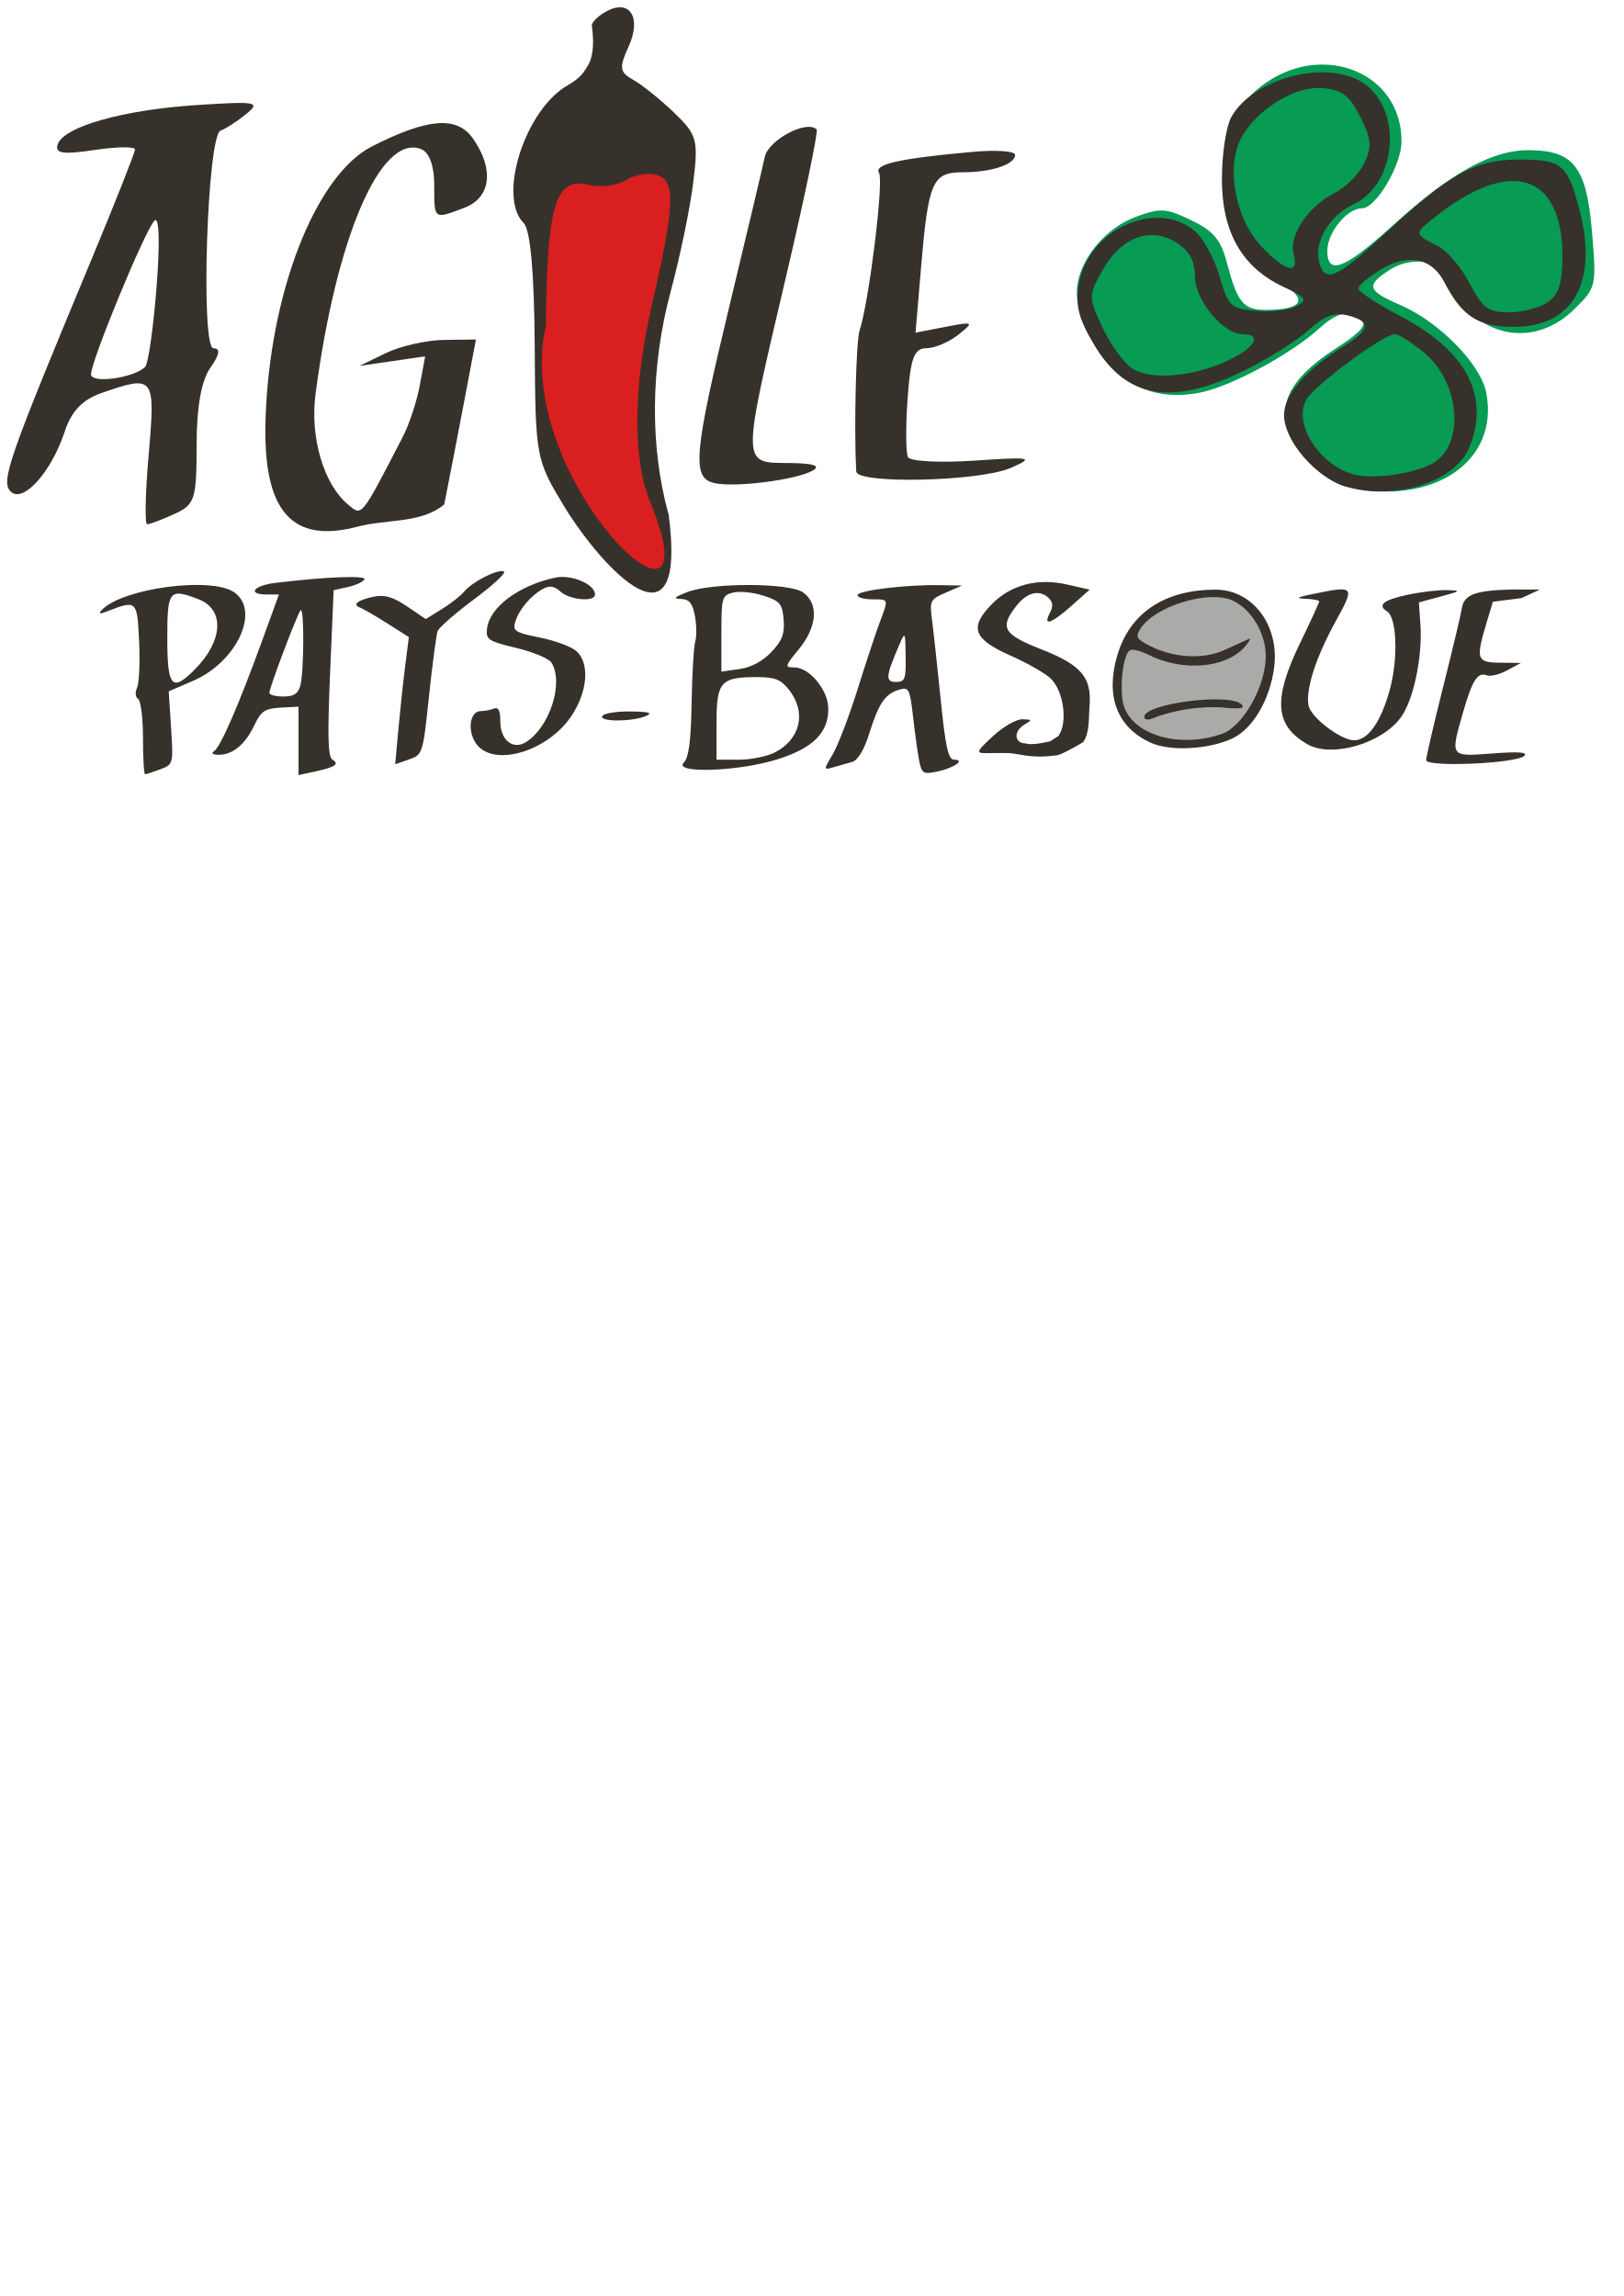
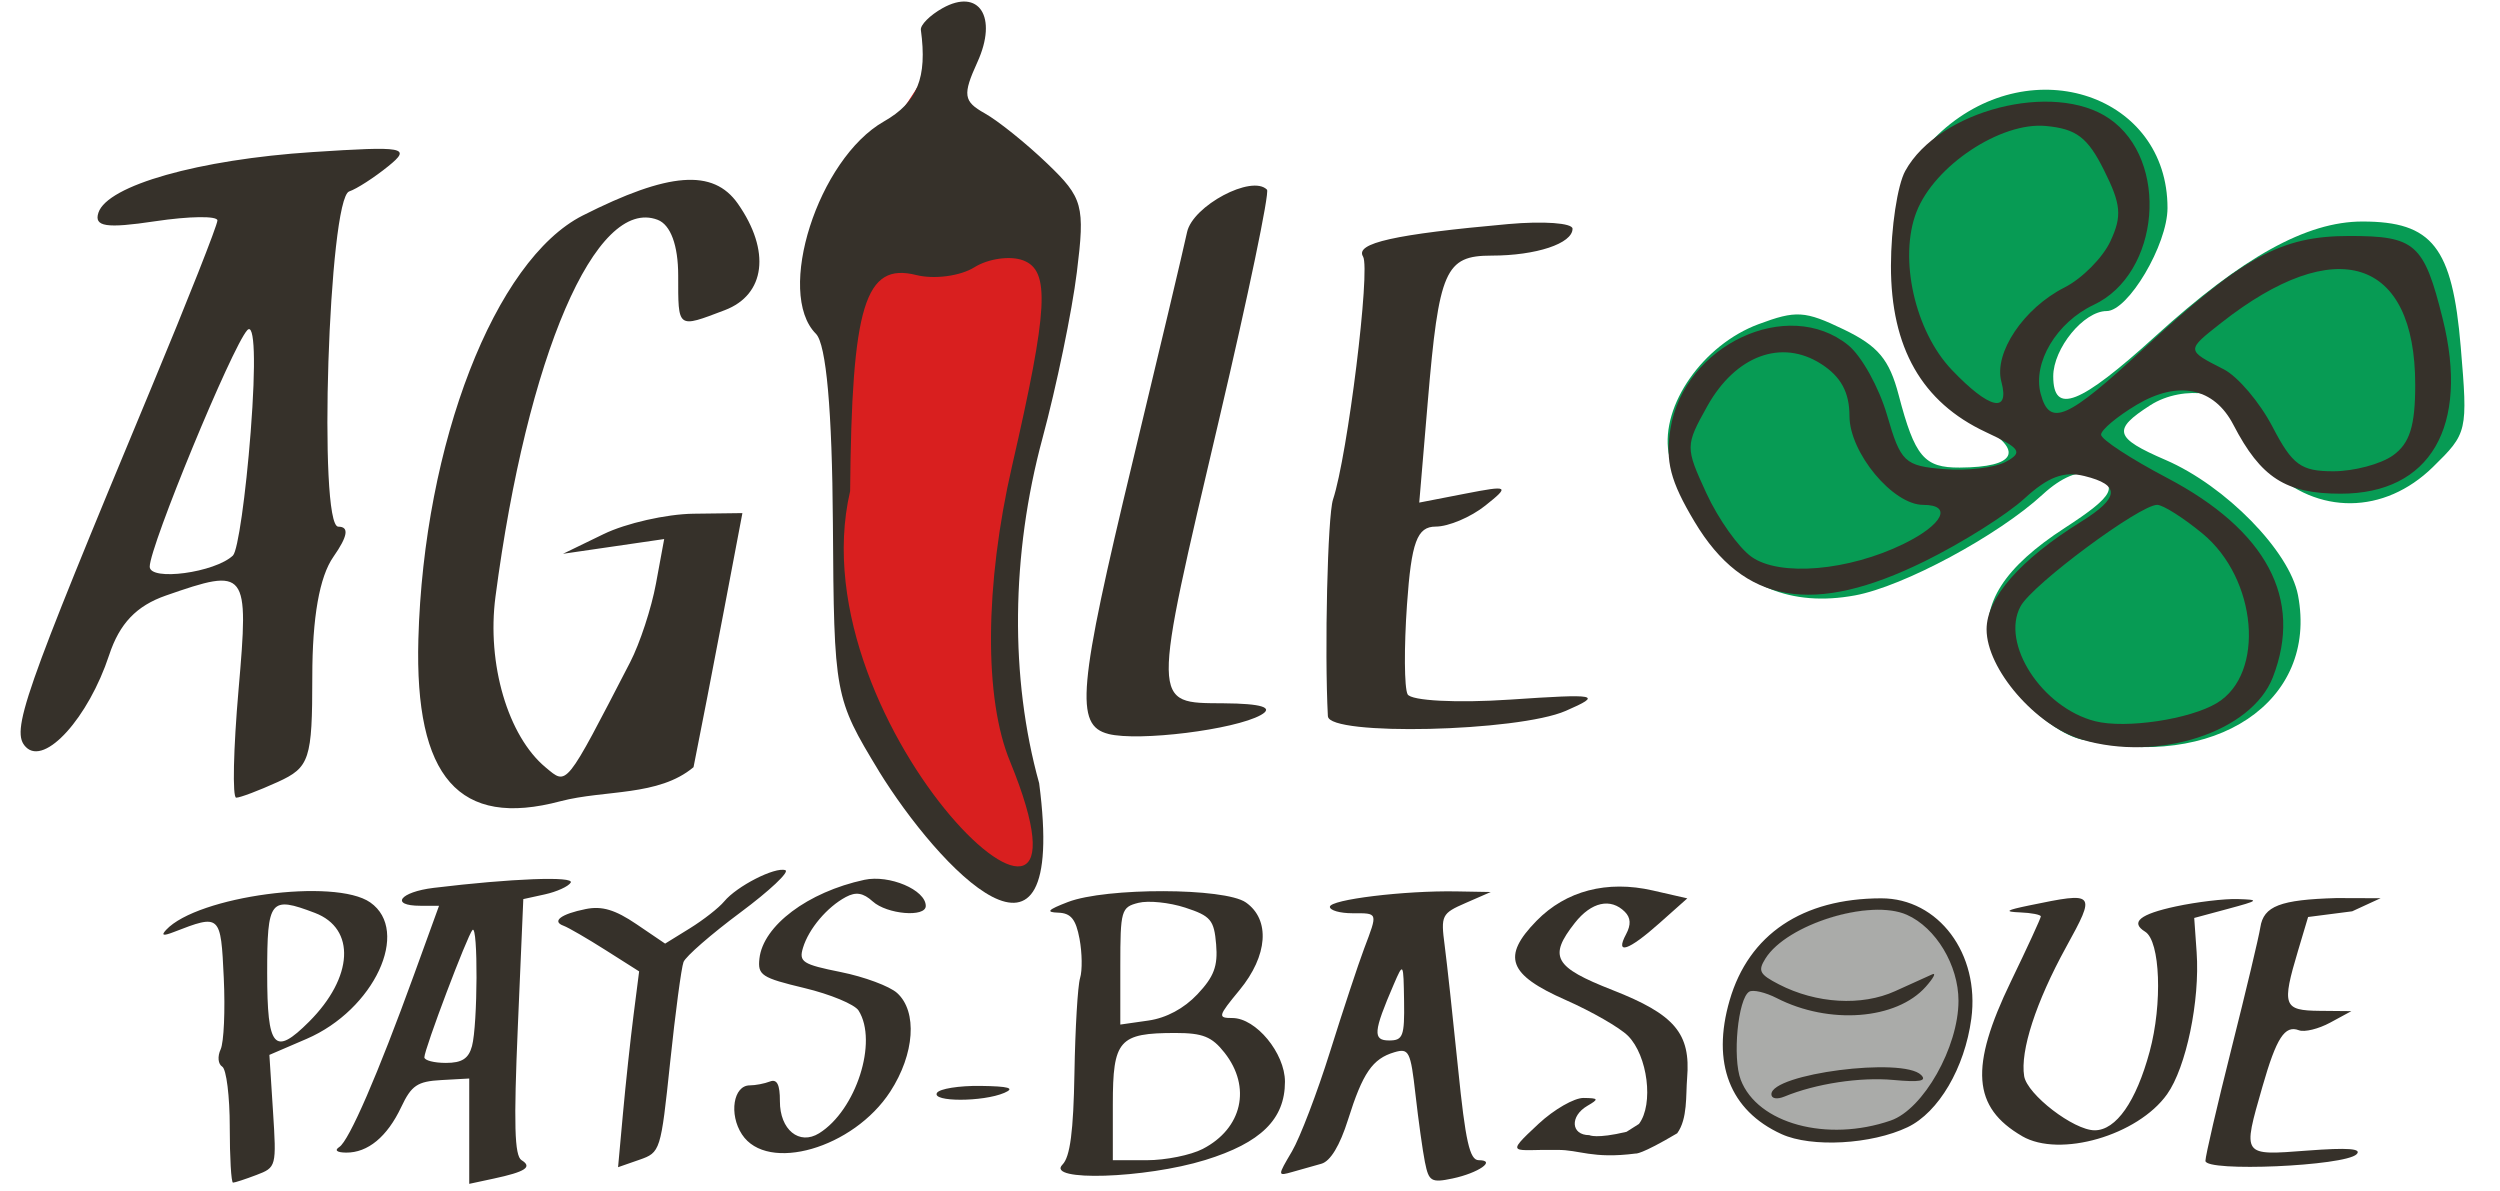
- <svg xmlns="http://www.w3.org/2000/svg" width="210mm" height="297mm" viewBox="0 0 210 297" version="1.1" id="svg4369">
+ <svg xmlns="http://www.w3.org/2000/svg" width="744.094" height="354.331" viewBox="0 0 210 100" version="1.1" id="svg4369">
  <defs id="defs4363" />
-   <g id="layer1">
-     <g id="g4163" transform="matrix(1.919595,0,0,1.879515,626.1283,1250.163)">
-       <path style="fill:#079b54;fill-opacity:1;stroke-width:0.5" d="m -235.498,-631.666 c -1.531,-0.368 -3.666,-2.616 -4.021,-4.235 -0.402,-1.832 0.626,-3.47 3.283,-5.228 2.183,-1.445 2.41,-1.915 1.157,-2.395 -0.521,-0.2 -1.315,0.137 -2.126,0.9 -1.954,1.841 -6.099,4.118 -8.221,4.516 -2.795,0.524 -4.997,-0.406 -6.564,-2.774 -0.738,-1.115 -1.455,-2.737 -1.593,-3.605 -0.338,-2.122 1.509,-4.819 3.933,-5.741 1.649,-0.628 2.03,-0.604 3.73,0.232 1.507,0.741 1.998,1.34 2.407,2.933 0.707,2.757 1.114,3.251 2.668,3.242 2.479,-0.014 2.839,-0.751 0.921,-1.883 -2.266,-1.337 -3.245,-2.88 -3.636,-5.732 -0.47,-3.43 0.145,-5.789 1.937,-7.425 3.987,-3.642 9.881,-1.587 9.874,3.442 -0.002,1.635 -1.72,4.603 -2.664,4.603 -1.001,0 -2.336,1.667 -2.336,2.915 0,1.745 1.166,1.278 4.469,-1.79 3.81,-3.539 6.615,-5.127 9.059,-5.127 3.061,0 3.936,1.137 4.303,5.595 0.313,3.8 0.299,3.861 -1.216,5.377 -2.132,2.132 -5.06,2.16 -7.15,0.071 -0.804,-0.804 -1.462,-1.813 -1.462,-2.241 0,-1.185 -2.297,-1.547 -3.755,-0.592 -1.677,1.099 -1.58,1.455 0.669,2.447 2.627,1.159 5.424,4.077 5.793,6.043 0.894,4.764 -3.636,7.853 -9.459,6.452 z" id="path3980" />
-       <path style="fill:#36312a;stroke-width:0.5" d="m -235.498,-631.666 c -2.019,-0.613 -4.168,-3.152 -4.168,-4.925 0,-1.404 1.475,-3.121 4.126,-4.805 1.698,-1.078 1.741,-1.649 0.154,-2.048 -0.902,-0.227 -1.589,0.037 -2.626,1.008 -0.772,0.723 -2.734,1.984 -4.36,2.801 -4.871,2.449 -7.919,1.915 -10.073,-1.766 -1.06,-1.811 -1.286,-2.7 -1.054,-4.157 0.594,-3.741 5.134,-5.919 7.78,-3.732 0.583,0.482 1.348,1.89 1.7,3.13 0.596,2.099 0.767,2.264 2.488,2.408 1.016,0.085 2.238,-0.064 2.716,-0.332 0.752,-0.422 0.635,-0.598 -0.886,-1.324 -2.795,-1.334 -4.155,-3.769 -4.15,-7.431 0.002,-1.698 0.284,-3.606 0.626,-4.24 1.465,-2.718 6.506,-4.037 8.93,-2.337 2.643,1.854 2.227,6.926 -0.684,8.323 -1.626,0.781 -2.682,2.588 -2.32,3.973 0.391,1.495 1.149,1.157 4.497,-2.008 4.356,-4.119 6.01,-5.044 9.014,-5.044 2.886,0 3.262,0.341 4.081,3.7 1.174,4.814 -0.541,7.818 -4.463,7.818 -2.411,0 -3.491,-0.709 -4.697,-3.081 -0.845,-1.663 -2.419,-1.994 -4.23,-0.892 -0.861,0.524 -1.563,1.126 -1.559,1.337 0.005,0.211 1.298,1.076 2.876,1.923 4.374,2.348 5.971,5.416 4.641,8.917 -0.929,2.445 -5.005,3.804 -8.358,2.786 z m 5.916,-1.635 c 2.117,-1.309 1.761,-5.553 -0.636,-7.572 -0.837,-0.705 -1.729,-1.282 -1.982,-1.282 -0.767,0 -5.455,3.552 -5.977,4.53 -0.889,1.664 0.935,4.537 3.263,5.14 1.337,0.346 4.147,-0.084 5.332,-0.816 z m -13.709,-7.112 c 1.717,-0.859 2.149,-1.741 0.853,-1.741 -1.33,0 -3.228,-2.335 -3.228,-3.972 0,-1.057 -0.373,-1.758 -1.234,-2.323 -1.74,-1.142 -3.755,-0.377 -4.993,1.893 -0.959,1.76 -0.96,1.825 -0.033,3.883 0.519,1.151 1.408,2.43 1.976,2.842 1.231,0.892 4.239,0.629 6.66,-0.582 z m 21.411,-3.954 c 0.731,-0.535 0.971,-1.313 0.971,-3.152 0,-5.679 -3.467,-6.808 -8.496,-2.765 -1.53,1.23 -1.531,1.212 0.116,2.07 0.618,0.322 1.579,1.479 2.136,2.572 0.87,1.706 1.244,1.986 2.657,1.986 0.905,0 2.082,-0.32 2.616,-0.711 z m -17.14,-3.294 c -0.336,-1.286 0.976,-3.284 2.763,-4.209 0.769,-0.398 1.674,-1.329 2.011,-2.069 0.512,-1.125 0.467,-1.643 -0.278,-3.167 -0.72,-1.473 -1.207,-1.853 -2.548,-1.982 -1.976,-0.19 -4.876,1.776 -5.661,3.839 -0.787,2.067 -0.074,5.327 1.546,7.062 1.637,1.754 2.547,1.975 2.168,0.526 z" id="path3976" />
-     </g>
-     <g id="g4154" transform="matrix(1.256844,0,0,1.256844,454.4386,852.2068)">
-       <path style="fill:#aaaba9;fill-opacity:1;stroke-width:0.21" d="m -242.286,-601.854 c -1.314,-0.404 -2.721,-1.278 -3.336,-2.071 -0.765,-0.988 -1.055,-2.797 -0.754,-4.707 0,0 -0.049,-3.41 2.451,-5.294 1.854,-1.826 6.016,-3.105 8.469,-2.604 2.149,0.439 4.138,2.924 4.446,5.556 0.328,2.798 -2.044,7.522 -4.362,8.689 -1.436,0.723 -5.202,0.958 -6.914,0.431 z" id="path4147" />
-       <g transform="translate(-199.5624,102.6837)" id="g4036-0-5">
-         <g id="g4138" transform="translate(-43.9365,81.11354)">
-           <path style="fill:#36312a;stroke-width:0.5" d="m 38.492,-800.295 -2.946,0.38 -0.672,2.251 c -1.1,3.682 -0.986,3.998 1.438,4.021 l 2.126,0.02 -1.417,0.768 c -0.779,0.422 -1.719,0.652 -2.089,0.51 -0.943,-0.362 -1.501,0.501 -2.436,3.761 -1.343,4.686 -1.395,4.613 3.007,4.28 2.709,-0.205 3.662,-0.134 3.283,0.246 -0.792,0.792 -10.102,1.198 -10.102,0.441 0,-0.327 0.787,-3.718 1.749,-7.538 0.962,-3.819 1.826,-7.449 1.92,-8.067 0.217,-1.424 1.328,-1.852 5.084,-1.958 l 2.954,0.01 z m -141.85,14.414 c 0,-2.047 -0.226,-3.861 -0.502,-4.032 -0.282,-0.174 -0.329,-0.68 -0.108,-1.155 0.216,-0.465 0.311,-2.612 0.21,-4.772 -0.199,-4.257 -0.223,-4.28 -3.352,-3.066 -0.704,0.273 -0.852,0.228 -0.5,-0.15 2.092,-2.251 11.283,-3.484 13.643,-1.832 2.717,1.903 0.256,7.178 -4.256,9.119 l -2.487,1.07 0.241,3.757 c 0.238,3.711 0.225,3.763 -1.107,4.269 -0.741,0.282 -1.446,0.512 -1.565,0.512 -0.12,0 -0.218,-1.675 -0.218,-3.722 z m 5.302,-7.037 c 2.963,-2.963 3.137,-6.226 0.387,-7.271 -2.996,-1.139 -3.188,-0.897 -3.188,4.025 0,5.031 0.471,5.576 2.801,3.246 z m 10.703,7.318 v -3.52 l -1.872,0.104 c -1.594,0.088 -1.991,0.356 -2.674,1.805 -0.936,1.984 -2.229,3.053 -3.677,3.043 -0.623,-0.005 -0.805,-0.153 -0.461,-0.375 0.656,-0.423 2.574,-4.846 4.987,-11.496 l 1.679,-4.626 h -1.241 c -2.069,0 -1.389,-0.921 0.884,-1.197 5.2,-0.63 9.429,-0.791 9.156,-0.349 -0.159,0.258 -0.937,0.61 -1.728,0.784 l -1.439,0.316 -0.366,8.534 c -0.28,6.527 -0.222,8.623 0.247,8.913 0.746,0.461 0.269,0.777 -1.869,1.235 l -1.626,0.349 z m 0.185,-5.688 c 0.382,-1.424 0.411,-8.14 0.034,-7.763 -0.33,0.33 -3.216,7.963 -3.218,8.513 -0.001,0.206 0.647,0.375 1.44,0.375 1.073,0 1.519,-0.288 1.744,-1.125 z m 63.691,7.777 c -0.154,-0.77 -0.439,-2.813 -0.634,-4.539 -0.327,-2.894 -0.437,-3.114 -1.414,-2.825 -1.459,0.432 -2.113,1.383 -3.095,4.506 -0.544,1.729 -1.176,2.775 -1.779,2.945 -0.515,0.145 -1.388,0.392 -1.94,0.548 -1.001,0.284 -1.001,0.279 -0.027,-1.375 0.537,-0.913 1.682,-3.911 2.544,-6.662 0.862,-2.751 1.887,-5.85 2.278,-6.887 0.923,-2.449 0.951,-2.366 -0.789,-2.366 -0.825,0 -1.5,-0.193 -1.5,-0.429 0,-0.485 4.978,-1.092 8.451,-1.031 l 2.302,0.041 -1.679,0.733 c -1.603,0.699 -1.666,0.828 -1.402,2.835 0.152,1.156 0.555,4.86 0.897,8.229 0.492,4.865 0.776,6.127 1.377,6.127 1.214,0 -0.013,0.857 -1.751,1.223 -1.412,0.297 -1.584,0.197 -1.837,-1.073 z m -1.397,-10.778 c -0.04,-2.6 -0.047,-2.611 -0.688,-1.125 -1.371,3.178 -1.418,3.751 -0.305,3.751 0.919,0 1.029,-0.292 0.993,-2.626 z m -22.83,10.921 c 0.51,-0.51 0.734,-2.222 0.8,-6.127 0.051,-2.981 0.22,-5.833 0.376,-6.338 0.156,-0.505 0.139,-1.687 -0.037,-2.626 -0.246,-1.312 -0.576,-1.716 -1.423,-1.745 -0.853,-0.029 -0.706,-0.191 0.648,-0.712 2.547,-0.981 10.479,-0.962 11.892,0.028 1.646,1.153 1.471,3.559 -0.425,5.86 -1.443,1.75 -1.472,1.865 -0.476,1.865 1.575,0 3.514,2.349 3.514,4.257 0,2.506 -1.608,4.084 -5.331,5.234 -4.007,1.238 -10.684,1.451 -9.537,0.304 z m 9.377,-1.048 c 2.64,-1.365 3.265,-4.128 1.454,-6.429 -0.845,-1.074 -1.452,-1.318 -3.284,-1.318 -3.777,0 -4.182,0.463 -4.182,4.769 v 3.734 h 2.276 c 1.252,0 2.933,-0.34 3.736,-0.755 z m -0.357,-10.336 c 1.108,-1.176 1.371,-1.877 1.25,-3.327 -0.136,-1.638 -0.36,-1.904 -2.067,-2.462 -1.053,-0.344 -2.46,-0.488 -3.126,-0.321 -1.153,0.289 -1.212,0.494 -1.212,4.22 v 3.916 l 1.876,-0.268 c 1.199,-0.171 2.382,-0.806 3.279,-1.758 z m -38.393,7.95 c 0.181,-1.986 0.498,-4.931 0.704,-6.544 l 0.375,-2.934 -2.244,-1.423 c -1.234,-0.783 -2.495,-1.513 -2.801,-1.624 -0.827,-0.298 -0.178,-0.789 1.48,-1.12 1.083,-0.217 1.963,0.046 3.383,1.009 l 1.919,1.302 1.651,-1.021 c 0.908,-0.561 1.941,-1.37 2.296,-1.798 0.849,-1.023 3.39,-2.321 4.087,-2.089 0.303,0.101 -1.046,1.371 -2.997,2.822 -1.951,1.451 -3.665,2.943 -3.808,3.316 -0.143,0.373 -0.545,3.387 -0.893,6.699 -0.625,5.944 -0.652,6.028 -2.057,6.518 l -1.424,0.496 z m 7.951,1.416 c -0.883,-1.348 -0.575,-3.276 0.523,-3.276 0.372,0 0.978,-0.116 1.347,-0.258 0.475,-0.182 0.67,0.203 0.666,1.314 -0.006,1.907 1.293,2.971 2.621,2.146 2.471,-1.537 3.947,-6.13 2.637,-8.203 -0.261,-0.413 -1.889,-1.089 -3.618,-1.503 -2.868,-0.687 -3.132,-0.86 -3.008,-1.974 0.246,-2.2 3.239,-4.445 7.011,-5.259 1.671,-0.361 4.106,0.674 4.106,1.745 0,0.783 -2.59,0.563 -3.545,-0.301 -0.639,-0.578 -1.12,-0.658 -1.796,-0.296 -1.255,0.672 -2.477,2.119 -2.864,3.391 -0.288,0.947 -0.031,1.112 2.528,1.626 1.567,0.315 3.26,0.944 3.762,1.399 1.369,1.239 1.172,4.076 -0.457,6.588 -2.459,3.792 -8.214,5.454 -9.912,2.862 z m 69.479,-0.018 c -3.458,-1.576 -4.688,-4.75 -3.467,-8.948 1.279,-4.399 4.856,-6.804 10.129,-6.811 3.826,-0.005 6.604,3.709 6.022,8.05 -0.441,3.284 -2.186,6.256 -4.255,7.245 -2.417,1.155 -6.428,1.376 -8.429,0.464 z m 7.302,-0.91 c 2.177,-0.752 4.525,-4.903 4.525,-8 0,-2.376 -1.509,-4.889 -3.453,-5.749 -2.461,-1.089 -8.018,0.631 -9.451,2.926 -0.516,0.825 -0.397,1.053 0.895,1.721 2.502,1.294 5.538,1.472 7.773,0.457 1.092,-0.496 2.211,-1.003 2.486,-1.126 0.275,-0.123 0.079,0.25 -0.436,0.83 -1.961,2.21 -6.457,2.554 -9.957,0.763 -0.765,-0.391 -1.596,-0.585 -1.847,-0.429 -0.75,0.463 -1.127,4.407 -0.564,5.885 1.118,2.931 5.771,4.194 10.029,2.723 z m -7.979,-1.755 c 0,-1.37 8.788,-2.501 10.005,-1.288 0.408,0.406 -0.087,0.496 -1.848,0.334 -2.232,-0.205 -5.194,0.246 -7.282,1.108 -0.501,0.207 -0.875,0.141 -0.875,-0.153 z m 16.761,2.802 c -3.326,-1.928 -3.522,-4.616 -0.756,-10.335 1.1,-2.275 2.001,-4.233 2.001,-4.35 0,-0.117 -0.619,-0.239 -1.375,-0.27 -1.099,-0.046 -0.973,-0.141 0.625,-0.471 4.421,-0.914 4.455,-0.876 2.439,2.792 -2.015,3.667 -3.078,6.935 -2.802,8.622 0.201,1.228 3.314,3.62 4.712,3.62 1.431,0 2.771,-1.917 3.675,-5.259 0.866,-3.201 0.71,-7.389 -0.3,-8.013 -1.02,-0.63 -0.361,-1.173 2.054,-1.691 1.389,-0.298 3.246,-0.52 4.126,-0.492 1.49,0.046 1.446,0.091 -0.65,0.656 l -2.251,0.607 0.161,2.289 c 0.228,3.243 -0.701,7.703 -1.976,9.494 -1.96,2.753 -7.168,4.261 -9.682,2.804 z m -72.529,-2.894 c 0.17,-0.275 1.477,-0.484 2.905,-0.465 1.912,0.026 2.333,0.148 1.596,0.465 -1.427,0.613 -4.88,0.613 -4.501,0 z" id="path3976-9-4-2" />
-           <path style="fill:#36312a;stroke-width:0.5" d="m -14.633,-784.348 c -2.933,-0.052 -3.622,0.459 -1.245,-1.751 1.028,-0.955 2.378,-1.73 3.001,-1.722 1.01,0.014 1.038,0.07 0.257,0.525 -1.189,0.693 -1.108,1.961 0.125,1.961 0,0 0.461,0.261 2.488,-0.223 l 0.832,-0.527 c 0.994,-1.312 0.587,-4.568 -0.737,-5.891 -0.546,-0.546 -2.42,-1.623 -4.164,-2.393 -3.843,-1.696 -4.284,-2.897 -1.943,-5.292 1.964,-2.008 4.712,-2.726 7.766,-2.027 l 2.309,0.528 -1.867,1.661 c -2.073,1.844 -2.979,2.144 -2.226,0.737 0.34,-0.636 0.314,-1.104 -0.082,-1.5 -0.947,-0.947 -2.239,-0.66 -3.341,0.741 -1.782,2.266 -1.396,2.954 2.519,4.49 4.165,1.634 5.232,2.896 4.984,5.891 -0.094,1.131 0.044,2.712 -0.664,3.681 -2.466,1.459 -2.771,1.352 -2.771,1.352 -2.913,0.377 -3.762,-0.26 -5.242,-0.24 z" id="path3976-2-4-1-3" />
+   <g id="layer1" transform="translate(0,-197)">
+     <g id="g2994" transform="translate(0.8063492,196.1848)">
+       <g transform="matrix(1.919595,0,0,1.879515,626.1283,1250.163)" id="g4163">
+         <path id="path3980" d="m -235.498,-631.666 c -1.531,-0.368 -3.666,-2.616 -4.021,-4.235 -0.402,-1.832 0.626,-3.47 3.283,-5.228 2.183,-1.445 2.41,-1.915 1.157,-2.395 -0.521,-0.2 -1.315,0.137 -2.126,0.9 -1.954,1.841 -6.099,4.118 -8.221,4.516 -2.795,0.524 -4.997,-0.406 -6.564,-2.774 -0.738,-1.115 -1.455,-2.737 -1.593,-3.605 -0.338,-2.122 1.509,-4.819 3.933,-5.741 1.649,-0.628 2.03,-0.604 3.73,0.232 1.507,0.741 1.998,1.34 2.407,2.933 0.707,2.757 1.114,3.251 2.668,3.242 2.479,-0.014 2.839,-0.751 0.921,-1.883 -2.266,-1.337 -3.245,-2.88 -3.636,-5.732 -0.47,-3.43 0.145,-5.789 1.937,-7.425 3.987,-3.642 9.881,-1.587 9.874,3.442 -0.002,1.635 -1.72,4.603 -2.664,4.603 -1.001,0 -2.336,1.667 -2.336,2.915 0,1.745 1.166,1.278 4.469,-1.79 3.81,-3.539 6.615,-5.127 9.059,-5.127 3.061,0 3.936,1.137 4.303,5.595 0.313,3.8 0.299,3.861 -1.216,5.377 -2.132,2.132 -5.06,2.16 -7.15,0.071 -0.804,-0.804 -1.462,-1.813 -1.462,-2.241 0,-1.185 -2.297,-1.547 -3.755,-0.592 -1.677,1.099 -1.58,1.455 0.669,2.447 2.627,1.159 5.424,4.077 5.793,6.043 0.894,4.764 -3.636,7.853 -9.459,6.452 z" style="fill:#079b54;fill-opacity:1;stroke-width:0.5" />
+         <path id="path3976" d="m -235.498,-631.666 c -2.019,-0.613 -4.168,-3.152 -4.168,-4.925 0,-1.404 1.475,-3.121 4.126,-4.805 1.698,-1.078 1.741,-1.649 0.154,-2.048 -0.902,-0.227 -1.589,0.037 -2.626,1.008 -0.772,0.723 -2.734,1.984 -4.36,2.801 -4.871,2.449 -7.919,1.915 -10.073,-1.766 -1.06,-1.811 -1.286,-2.7 -1.054,-4.157 0.594,-3.741 5.134,-5.919 7.78,-3.732 0.583,0.482 1.348,1.89 1.7,3.13 0.596,2.099 0.767,2.264 2.488,2.408 1.016,0.085 2.238,-0.064 2.716,-0.332 0.752,-0.422 0.635,-0.598 -0.886,-1.324 -2.795,-1.334 -4.155,-3.769 -4.15,-7.431 0.002,-1.698 0.284,-3.606 0.626,-4.24 1.465,-2.718 6.506,-4.037 8.93,-2.337 2.643,1.854 2.227,6.926 -0.684,8.323 -1.626,0.781 -2.682,2.588 -2.32,3.973 0.391,1.495 1.149,1.157 4.497,-2.008 4.356,-4.119 6.01,-5.044 9.014,-5.044 2.886,0 3.262,0.341 4.081,3.7 1.174,4.814 -0.541,7.818 -4.463,7.818 -2.411,0 -3.491,-0.709 -4.697,-3.081 -0.845,-1.663 -2.419,-1.994 -4.23,-0.892 -0.861,0.524 -1.563,1.126 -1.559,1.337 0.005,0.211 1.298,1.076 2.876,1.923 4.374,2.348 5.971,5.416 4.641,8.917 -0.929,2.445 -5.005,3.804 -8.358,2.786 z m 5.916,-1.635 c 2.117,-1.309 1.761,-5.553 -0.636,-7.572 -0.837,-0.705 -1.729,-1.282 -1.982,-1.282 -0.767,0 -5.455,3.552 -5.977,4.53 -0.889,1.664 0.935,4.537 3.263,5.14 1.337,0.346 4.147,-0.084 5.332,-0.816 z m -13.709,-7.112 c 1.717,-0.859 2.149,-1.741 0.853,-1.741 -1.33,0 -3.228,-2.335 -3.228,-3.972 0,-1.057 -0.373,-1.758 -1.234,-2.323 -1.74,-1.142 -3.755,-0.377 -4.993,1.893 -0.959,1.76 -0.96,1.825 -0.033,3.883 0.519,1.151 1.408,2.43 1.976,2.842 1.231,0.892 4.239,0.629 6.66,-0.582 z m 21.411,-3.954 c 0.731,-0.535 0.971,-1.313 0.971,-3.152 0,-5.679 -3.467,-6.808 -8.496,-2.765 -1.53,1.23 -1.531,1.212 0.116,2.07 0.618,0.322 1.579,1.479 2.136,2.572 0.87,1.706 1.244,1.986 2.657,1.986 0.905,0 2.082,-0.32 2.616,-0.711 z m -17.14,-3.294 c -0.336,-1.286 0.976,-3.284 2.763,-4.209 0.769,-0.398 1.674,-1.329 2.011,-2.069 0.512,-1.125 0.467,-1.643 -0.278,-3.167 -0.72,-1.473 -1.207,-1.853 -2.548,-1.982 -1.976,-0.19 -4.876,1.776 -5.661,3.839 -0.787,2.067 -0.074,5.327 1.546,7.062 1.637,1.754 2.547,1.975 2.168,0.526 z" style="fill:#36312a;stroke-width:0.5" />
+       </g>
+       <g transform="matrix(1.256844,0,0,1.256844,454.4386,852.2068)" id="g4154">
+         <path id="path4147" d="m -242.286,-601.854 c -1.314,-0.404 -2.721,-1.278 -3.336,-2.071 -0.765,-0.988 -1.055,-2.797 -0.754,-4.707 0,0 -0.049,-3.41 2.451,-5.294 1.854,-1.826 6.016,-3.105 8.469,-2.604 2.149,0.439 4.138,2.924 4.446,5.556 0.328,2.798 -2.044,7.522 -4.362,8.689 -1.436,0.723 -5.202,0.958 -6.914,0.431 z" style="fill:#aaaba9;fill-opacity:1;stroke-width:0.21" />
+         <g id="g4036-0-5" transform="translate(-199.5624,102.6837)">
+           <g transform="translate(-43.9365,81.11354)" id="g4138">
+             <path id="path3976-9-4-2" d="m 38.492,-800.295 -2.946,0.38 -0.672,2.251 c -1.1,3.682 -0.986,3.998 1.438,4.021 l 2.126,0.02 -1.417,0.768 c -0.779,0.422 -1.719,0.652 -2.089,0.51 -0.943,-0.362 -1.501,0.501 -2.436,3.761 -1.343,4.686 -1.395,4.613 3.007,4.28 2.709,-0.205 3.662,-0.134 3.283,0.246 -0.792,0.792 -10.102,1.198 -10.102,0.441 0,-0.327 0.787,-3.718 1.749,-7.538 0.962,-3.819 1.826,-7.449 1.92,-8.067 0.217,-1.424 1.328,-1.852 5.084,-1.958 l 2.954,0.01 z m -141.85,14.414 c 0,-2.047 -0.226,-3.861 -0.502,-4.032 -0.282,-0.174 -0.329,-0.68 -0.108,-1.155 0.216,-0.465 0.311,-2.612 0.21,-4.772 -0.199,-4.257 -0.223,-4.28 -3.352,-3.066 -0.704,0.273 -0.852,0.228 -0.5,-0.15 2.092,-2.251 11.283,-3.484 13.643,-1.832 2.717,1.903 0.256,7.178 -4.256,9.119 l -2.487,1.07 0.241,3.757 c 0.238,3.711 0.225,3.763 -1.107,4.269 -0.741,0.282 -1.446,0.512 -1.565,0.512 -0.12,0 -0.218,-1.675 -0.218,-3.722 z m 5.302,-7.037 c 2.963,-2.963 3.137,-6.226 0.387,-7.271 -2.996,-1.139 -3.188,-0.897 -3.188,4.025 0,5.031 0.471,5.576 2.801,3.246 z m 10.703,7.318 v -3.52 l -1.872,0.104 c -1.594,0.088 -1.991,0.356 -2.674,1.805 -0.936,1.984 -2.229,3.053 -3.677,3.043 -0.623,-0.005 -0.805,-0.153 -0.461,-0.375 0.656,-0.423 2.574,-4.846 4.987,-11.496 l 1.679,-4.626 h -1.241 c -2.069,0 -1.389,-0.921 0.884,-1.197 5.2,-0.63 9.429,-0.791 9.156,-0.349 -0.159,0.258 -0.937,0.61 -1.728,0.784 l -1.439,0.316 -0.366,8.534 c -0.28,6.527 -0.222,8.623 0.247,8.913 0.746,0.461 0.269,0.777 -1.869,1.235 l -1.626,0.349 z m 0.185,-5.688 c 0.382,-1.424 0.411,-8.14 0.034,-7.763 -0.33,0.33 -3.216,7.963 -3.218,8.513 -0.001,0.206 0.647,0.375 1.44,0.375 1.073,0 1.519,-0.288 1.744,-1.125 z m 63.691,7.777 c -0.154,-0.77 -0.439,-2.813 -0.634,-4.539 -0.327,-2.894 -0.437,-3.114 -1.414,-2.825 -1.459,0.432 -2.113,1.383 -3.095,4.506 -0.544,1.729 -1.176,2.775 -1.779,2.945 -0.515,0.145 -1.388,0.392 -1.94,0.548 -1.001,0.284 -1.001,0.279 -0.027,-1.375 0.537,-0.913 1.682,-3.911 2.544,-6.662 0.862,-2.751 1.887,-5.85 2.278,-6.887 0.923,-2.449 0.951,-2.366 -0.789,-2.366 -0.825,0 -1.5,-0.193 -1.5,-0.429 0,-0.485 4.978,-1.092 8.451,-1.031 l 2.302,0.041 -1.679,0.733 c -1.603,0.699 -1.666,0.828 -1.402,2.835 0.152,1.156 0.555,4.86 0.897,8.229 0.492,4.865 0.776,6.127 1.377,6.127 1.214,0 -0.013,0.857 -1.751,1.223 -1.412,0.297 -1.584,0.197 -1.837,-1.073 z m -1.397,-10.778 c -0.04,-2.6 -0.047,-2.611 -0.688,-1.125 -1.371,3.178 -1.418,3.751 -0.305,3.751 0.919,0 1.029,-0.292 0.993,-2.626 z m -22.83,10.921 c 0.51,-0.51 0.734,-2.222 0.8,-6.127 0.051,-2.981 0.22,-5.833 0.376,-6.338 0.156,-0.505 0.139,-1.687 -0.037,-2.626 -0.246,-1.312 -0.576,-1.716 -1.423,-1.745 -0.853,-0.029 -0.706,-0.191 0.648,-0.712 2.547,-0.981 10.479,-0.962 11.892,0.028 1.646,1.153 1.471,3.559 -0.425,5.86 -1.443,1.75 -1.472,1.865 -0.476,1.865 1.575,0 3.514,2.349 3.514,4.257 0,2.506 -1.608,4.084 -5.331,5.234 -4.007,1.238 -10.684,1.451 -9.537,0.304 z m 9.377,-1.048 c 2.64,-1.365 3.265,-4.128 1.454,-6.429 -0.845,-1.074 -1.452,-1.318 -3.284,-1.318 -3.777,0 -4.182,0.463 -4.182,4.769 v 3.734 h 2.276 c 1.252,0 2.933,-0.34 3.736,-0.755 z m -0.357,-10.336 c 1.108,-1.176 1.371,-1.877 1.25,-3.327 -0.136,-1.638 -0.36,-1.904 -2.067,-2.462 -1.053,-0.344 -2.46,-0.488 -3.126,-0.321 -1.153,0.289 -1.212,0.494 -1.212,4.22 v 3.916 l 1.876,-0.268 c 1.199,-0.171 2.382,-0.806 3.279,-1.758 z m -38.393,7.95 c 0.181,-1.986 0.498,-4.931 0.704,-6.544 l 0.375,-2.934 -2.244,-1.423 c -1.234,-0.783 -2.495,-1.513 -2.801,-1.624 -0.827,-0.298 -0.178,-0.789 1.48,-1.12 1.083,-0.217 1.963,0.046 3.383,1.009 l 1.919,1.302 1.651,-1.021 c 0.908,-0.561 1.941,-1.37 2.296,-1.798 0.849,-1.023 3.39,-2.321 4.087,-2.089 0.303,0.101 -1.046,1.371 -2.997,2.822 -1.951,1.451 -3.665,2.943 -3.808,3.316 -0.143,0.373 -0.545,3.387 -0.893,6.699 -0.625,5.944 -0.652,6.028 -2.057,6.518 l -1.424,0.496 z m 7.951,1.416 c -0.883,-1.348 -0.575,-3.276 0.523,-3.276 0.372,0 0.978,-0.116 1.347,-0.258 0.475,-0.182 0.67,0.203 0.666,1.314 -0.006,1.907 1.293,2.971 2.621,2.146 2.471,-1.537 3.947,-6.13 2.637,-8.203 -0.261,-0.413 -1.889,-1.089 -3.618,-1.503 -2.868,-0.687 -3.132,-0.86 -3.008,-1.974 0.246,-2.2 3.239,-4.445 7.011,-5.259 1.671,-0.361 4.106,0.674 4.106,1.745 0,0.783 -2.59,0.563 -3.545,-0.301 -0.639,-0.578 -1.12,-0.658 -1.796,-0.296 -1.255,0.672 -2.477,2.119 -2.864,3.391 -0.288,0.947 -0.031,1.112 2.528,1.626 1.567,0.315 3.26,0.944 3.762,1.399 1.369,1.239 1.172,4.076 -0.457,6.588 -2.459,3.792 -8.214,5.454 -9.912,2.862 z m 69.479,-0.018 c -3.458,-1.576 -4.688,-4.75 -3.467,-8.948 1.279,-4.399 4.856,-6.804 10.129,-6.811 3.826,-0.005 6.604,3.709 6.022,8.05 -0.441,3.284 -2.186,6.256 -4.255,7.245 -2.417,1.155 -6.428,1.376 -8.429,0.464 z m 7.302,-0.91 c 2.177,-0.752 4.525,-4.903 4.525,-8 0,-2.376 -1.509,-4.889 -3.453,-5.749 -2.461,-1.089 -8.018,0.631 -9.451,2.926 -0.516,0.825 -0.397,1.053 0.895,1.721 2.502,1.294 5.538,1.472 7.773,0.457 1.092,-0.496 2.211,-1.003 2.486,-1.126 0.275,-0.123 0.079,0.25 -0.436,0.83 -1.961,2.21 -6.457,2.554 -9.957,0.763 -0.765,-0.391 -1.596,-0.585 -1.847,-0.429 -0.75,0.463 -1.127,4.407 -0.564,5.885 1.118,2.931 5.771,4.194 10.029,2.723 z m -7.979,-1.755 c 0,-1.37 8.788,-2.501 10.005,-1.288 0.408,0.406 -0.087,0.496 -1.848,0.334 -2.232,-0.205 -5.194,0.246 -7.282,1.108 -0.501,0.207 -0.875,0.141 -0.875,-0.153 z m 16.761,2.802 c -3.326,-1.928 -3.522,-4.616 -0.756,-10.335 1.1,-2.275 2.001,-4.233 2.001,-4.35 0,-0.117 -0.619,-0.239 -1.375,-0.27 -1.099,-0.046 -0.973,-0.141 0.625,-0.471 4.421,-0.914 4.455,-0.876 2.439,2.792 -2.015,3.667 -3.078,6.935 -2.802,8.622 0.201,1.228 3.314,3.62 4.712,3.62 1.431,0 2.771,-1.917 3.675,-5.259 0.866,-3.201 0.71,-7.389 -0.3,-8.013 -1.02,-0.63 -0.361,-1.173 2.054,-1.691 1.389,-0.298 3.246,-0.52 4.126,-0.492 1.49,0.046 1.446,0.091 -0.65,0.656 l -2.251,0.607 0.161,2.289 c 0.228,3.243 -0.701,7.703 -1.976,9.494 -1.96,2.753 -7.168,4.261 -9.682,2.804 z m -72.529,-2.894 c 0.17,-0.275 1.477,-0.484 2.905,-0.465 1.912,0.026 2.333,0.148 1.596,0.465 -1.427,0.613 -4.88,0.613 -4.501,0 z" style="fill:#36312a;stroke-width:0.5" />
+             <path id="path3976-2-4-1-3" d="m -14.633,-784.348 c -2.933,-0.052 -3.622,0.459 -1.245,-1.751 1.028,-0.955 2.378,-1.73 3.001,-1.722 1.01,0.014 1.038,0.07 0.257,0.525 -1.189,0.693 -1.108,1.961 0.125,1.961 0,0 0.461,0.261 2.488,-0.223 l 0.832,-0.527 c 0.994,-1.312 0.587,-4.568 -0.737,-5.891 -0.546,-0.546 -2.42,-1.623 -4.164,-2.393 -3.843,-1.696 -4.284,-2.897 -1.943,-5.292 1.964,-2.008 4.712,-2.726 7.766,-2.027 l 2.309,0.528 -1.867,1.661 c -2.073,1.844 -2.979,2.144 -2.226,0.737 0.34,-0.636 0.314,-1.104 -0.082,-1.5 -0.947,-0.947 -2.239,-0.66 -3.341,0.741 -1.782,2.266 -1.396,2.954 2.519,4.49 4.165,1.634 5.232,2.896 4.984,5.891 -0.094,1.131 0.044,2.712 -0.664,3.681 -2.466,1.459 -2.771,1.352 -2.771,1.352 -2.913,0.377 -3.762,-0.26 -5.242,-0.24 z" style="fill:#36312a;stroke-width:0.5" />
+           </g>
        </g>
      </g>
-     </g>
-     <path style="fill:#d91f1f;stroke-width:1.057" d="m 80.056,72.477 c -1.791,-1.348 -4.786,-5.13 -6.656,-8.403 -3.363,-5.889 -3.4,-6.1 -3.484,-19.921 -0.056,-9.082 -0.504,-14.414 -1.283,-15.241 -3.089,-3.28 0.16,-14.065 5.144,-17.075 9.475,-13.453 2.272,-9.633 7.636,-0.658 1.016,0.604 3.153,2.428 4.75,4.053 2.693,2.743 2.854,3.371 2.23,8.717 -0.37,3.169 -1.542,9.184 -2.606,13.367 -2.38,9.36 -2.47,19.256 -0.251,27.73 2.562,9.784 0.806,12.165 -5.481,7.432 z" id="path3978" />
-     <g transform="matrix(2.275813,0,0,2.275813,407.486,1844.457)" id="g4036-0-7">
-       <path id="path3976-9-4-0" d="m -158.715,-780.53 c -3.746,1 -5.389,-0.872 -5.248,-5.983 0.199,-7.221 2.828,-13.997 6.066,-15.635 3.176,-1.607 4.818,-1.732 5.726,-0.437 1.219,1.74 1.02,3.36 -0.484,3.931 -1.761,0.669 -1.718,0.701 -1.718,-1.278 0,-1.115 -0.279,-1.873 -0.757,-2.057 -2.284,-0.876 -4.816,5.007 -5.987,13.909 -0.326,2.477 0.459,5.148 1.853,6.304 0.801,0.664 0.701,0.788 3.119,-3.886 0.356,-0.688 0.784,-1.991 0.951,-2.897 l 0.304,-1.647 -1.867,0.272 -1.867,0.272 1.5,-0.728 c 0.825,-0.401 2.315,-0.738 3.311,-0.751 l 1.81,-0.023 -0.688,3.626 c -0.378,1.994 -0.881,4.583 -1.116,5.752 -1.294,1.086 -3.275,0.828 -4.908,1.256 z m 11.75,-1.111 c -1.639,-2.703 -1.657,-2.8 -1.698,-9.144 -0.027,-4.169 -0.246,-6.616 -0.625,-6.996 -1.506,-1.506 0.078,-6.456 2.507,-7.838 1.238,-0.704 1.605,-1.612 1.365,-3.379 -0.025,-0.182 0.335,-0.543 0.798,-0.802 1.351,-0.756 2.049,0.322 1.289,1.99 -0.551,1.21 -0.517,1.449 0.269,1.889 0.495,0.277 1.537,1.114 2.315,1.861 1.313,1.259 1.391,1.547 1.087,4.001 -0.18,1.455 -0.752,4.216 -1.27,6.136 -1.16,4.296 -1.204,8.839 -0.122,12.729 1.071,8.21 -3.724,3.109 -5.916,-0.446 z m 4.845,-0.346 c -0.969,-2.318 -0.941,-6.519 0.072,-10.926 1.332,-5.796 1.408,-7.196 0.414,-7.577 -0.478,-0.183 -1.292,-0.069 -1.809,0.254 -0.517,0.323 -1.482,0.451 -2.143,0.285 -1.895,-0.476 -2.381,1.111 -2.441,7.976 -2.042,8.778 9.934,19.834 5.907,9.989 z m -28.479,-2.674 c 0.385,-4.416 0.316,-4.506 -2.681,-3.461 -1.09,0.38 -1.712,1.032 -2.097,2.199 -0.764,2.315 -2.372,4.095 -3.069,3.398 -0.574,-0.574 -0.147,-1.801 4.623,-13.257 1.344,-3.228 2.443,-6.01 2.443,-6.184 0,-0.173 -1.037,-0.159 -2.305,0.031 -1.803,0.27 -2.258,0.201 -2.087,-0.318 0.33,-1.006 3.708,-1.963 7.894,-2.236 3.426,-0.224 3.669,-0.179 2.805,0.521 -0.52,0.421 -1.17,0.84 -1.443,0.931 -0.759,0.253 -1.153,12.374 -0.402,12.374 0.408,0 0.351,0.351 -0.181,1.112 -0.514,0.734 -0.779,2.235 -0.779,4.421 0,3.061 -0.096,3.353 -1.274,3.89 -0.701,0.319 -1.391,0.58 -1.535,0.58 -0.144,0 -0.104,-1.801 0.088,-4.001 z m -0.206,-4.941 c 0.178,-0.171 0.472,-2.224 0.653,-4.562 0.199,-2.573 0.149,-4.054 -0.127,-3.751 -0.564,0.618 -3.6,7.978 -3.6,8.728 0,0.545 2.413,0.22 3.075,-0.414 z m 32.311,6.589 c -1.245,-0.314 -1.125,-1.66 0.895,-10.05 0.974,-4.044 1.877,-7.856 2.008,-8.47 0.208,-0.975 2.395,-2.138 2.951,-1.568 0.099,0.102 -0.692,3.899 -1.758,8.438 -2.517,10.717 -2.52,10.499 0.155,10.519 1.41,0.01 1.873,0.156 1.375,0.433 -0.976,0.544 -4.505,0.982 -5.627,0.699 z m 8.101,-0.648 c -0.128,-2.428 -0.01,-7.402 0.189,-8.003 0.539,-1.623 1.39,-8.513 1.109,-8.969 -0.306,-0.495 1.16,-0.823 5.356,-1.199 1.307,-0.117 2.376,-0.039 2.376,0.172 0,0.546 -1.343,0.992 -2.988,0.992 -1.711,0 -1.944,0.532 -2.354,5.382 l -0.316,3.734 1.704,-0.331 c 1.602,-0.311 1.646,-0.284 0.733,0.443 -0.534,0.426 -1.357,0.774 -1.829,0.774 -0.688,0 -0.898,0.57 -1.06,2.876 -0.111,1.582 -0.101,3.073 0.022,3.313 0.123,0.241 1.824,0.329 3.781,0.197 3.257,-0.22 3.431,-0.185 2.058,0.415 -1.771,0.774 -8.741,0.934 -8.779,0.201 z" style="fill:#36312a;stroke-width:0.5" />
+       <path id="path3978" d="m 80.056,72.477 c -1.791,-1.348 -4.786,-5.13 -6.656,-8.403 -3.363,-5.889 -3.4,-6.1 -3.484,-19.921 -0.056,-9.082 -0.504,-14.414 -1.283,-15.241 -3.089,-3.28 0.16,-14.065 5.144,-17.075 9.475,-13.453 2.272,-9.633 7.636,-0.658 1.016,0.604 3.153,2.428 4.75,4.053 2.693,2.743 2.854,3.371 2.23,8.717 -0.37,3.169 -1.542,9.184 -2.606,13.367 -2.38,9.36 -2.47,19.256 -0.251,27.73 2.562,9.784 0.806,12.165 -5.481,7.432 z" style="fill:#d91f1f;stroke-width:1.057" />
+       <g id="g4036-0-7" transform="matrix(2.275813,0,0,2.275813,407.486,1844.457)">
+         <path style="fill:#36312a;stroke-width:0.5" d="m -158.715,-780.53 c -3.746,1 -5.389,-0.872 -5.248,-5.983 0.199,-7.221 2.828,-13.997 6.066,-15.635 3.176,-1.607 4.818,-1.732 5.726,-0.437 1.219,1.74 1.02,3.36 -0.484,3.931 -1.761,0.669 -1.718,0.701 -1.718,-1.278 0,-1.115 -0.279,-1.873 -0.757,-2.057 -2.284,-0.876 -4.816,5.007 -5.987,13.909 -0.326,2.477 0.459,5.148 1.853,6.304 0.801,0.664 0.701,0.788 3.119,-3.886 0.356,-0.688 0.784,-1.991 0.951,-2.897 l 0.304,-1.647 -1.867,0.272 -1.867,0.272 1.5,-0.728 c 0.825,-0.401 2.315,-0.738 3.311,-0.751 l 1.81,-0.023 -0.688,3.626 c -0.378,1.994 -0.881,4.583 -1.116,5.752 -1.294,1.086 -3.275,0.828 -4.908,1.256 z m 11.75,-1.111 c -1.639,-2.703 -1.657,-2.8 -1.698,-9.144 -0.027,-4.169 -0.246,-6.616 -0.625,-6.996 -1.506,-1.506 0.078,-6.456 2.507,-7.838 1.238,-0.704 1.605,-1.612 1.365,-3.379 -0.025,-0.182 0.335,-0.543 0.798,-0.802 1.351,-0.756 2.049,0.322 1.289,1.99 -0.551,1.21 -0.517,1.449 0.269,1.889 0.495,0.277 1.537,1.114 2.315,1.861 1.313,1.259 1.391,1.547 1.087,4.001 -0.18,1.455 -0.752,4.216 -1.27,6.136 -1.16,4.296 -1.204,8.839 -0.122,12.729 1.071,8.21 -3.724,3.109 -5.916,-0.446 z m 4.845,-0.346 c -0.969,-2.318 -0.941,-6.519 0.072,-10.926 1.332,-5.796 1.408,-7.196 0.414,-7.577 -0.478,-0.183 -1.292,-0.069 -1.809,0.254 -0.517,0.323 -1.482,0.451 -2.143,0.285 -1.895,-0.476 -2.381,1.111 -2.441,7.976 -2.042,8.778 9.934,19.834 5.907,9.989 z m -28.479,-2.674 c 0.385,-4.416 0.316,-4.506 -2.681,-3.461 -1.09,0.38 -1.712,1.032 -2.097,2.199 -0.764,2.315 -2.372,4.095 -3.069,3.398 -0.574,-0.574 -0.147,-1.801 4.623,-13.257 1.344,-3.228 2.443,-6.01 2.443,-6.184 0,-0.173 -1.037,-0.159 -2.305,0.031 -1.803,0.27 -2.258,0.201 -2.087,-0.318 0.33,-1.006 3.708,-1.963 7.894,-2.236 3.426,-0.224 3.669,-0.179 2.805,0.521 -0.52,0.421 -1.17,0.84 -1.443,0.931 -0.759,0.253 -1.153,12.374 -0.402,12.374 0.408,0 0.351,0.351 -0.181,1.112 -0.514,0.734 -0.779,2.235 -0.779,4.421 0,3.061 -0.096,3.353 -1.274,3.89 -0.701,0.319 -1.391,0.58 -1.535,0.58 -0.144,0 -0.104,-1.801 0.088,-4.001 z m -0.206,-4.941 c 0.178,-0.171 0.472,-2.224 0.653,-4.562 0.199,-2.573 0.149,-4.054 -0.127,-3.751 -0.564,0.618 -3.6,7.978 -3.6,8.728 0,0.545 2.413,0.22 3.075,-0.414 z m 32.311,6.589 c -1.245,-0.314 -1.125,-1.66 0.895,-10.05 0.974,-4.044 1.877,-7.856 2.008,-8.47 0.208,-0.975 2.395,-2.138 2.951,-1.568 0.099,0.102 -0.692,3.899 -1.758,8.438 -2.517,10.717 -2.52,10.499 0.155,10.519 1.41,0.01 1.873,0.156 1.375,0.433 -0.976,0.544 -4.505,0.982 -5.627,0.699 z m 8.101,-0.648 c -0.128,-2.428 -0.01,-7.402 0.189,-8.003 0.539,-1.623 1.39,-8.513 1.109,-8.969 -0.306,-0.495 1.16,-0.823 5.356,-1.199 1.307,-0.117 2.376,-0.039 2.376,0.172 0,0.546 -1.343,0.992 -2.988,0.992 -1.711,0 -1.944,0.532 -2.354,5.382 l -0.316,3.734 1.704,-0.331 c 1.602,-0.311 1.646,-0.284 0.733,0.443 -0.534,0.426 -1.357,0.774 -1.829,0.774 -0.688,0 -0.898,0.57 -1.06,2.876 -0.111,1.582 -0.101,3.073 0.022,3.313 0.123,0.241 1.824,0.329 3.781,0.197 3.257,-0.22 3.431,-0.185 2.058,0.415 -1.771,0.774 -8.741,0.934 -8.779,0.201 z" id="path3976-9-4-0" />
+       </g>
    </g>
  </g>
</svg>
